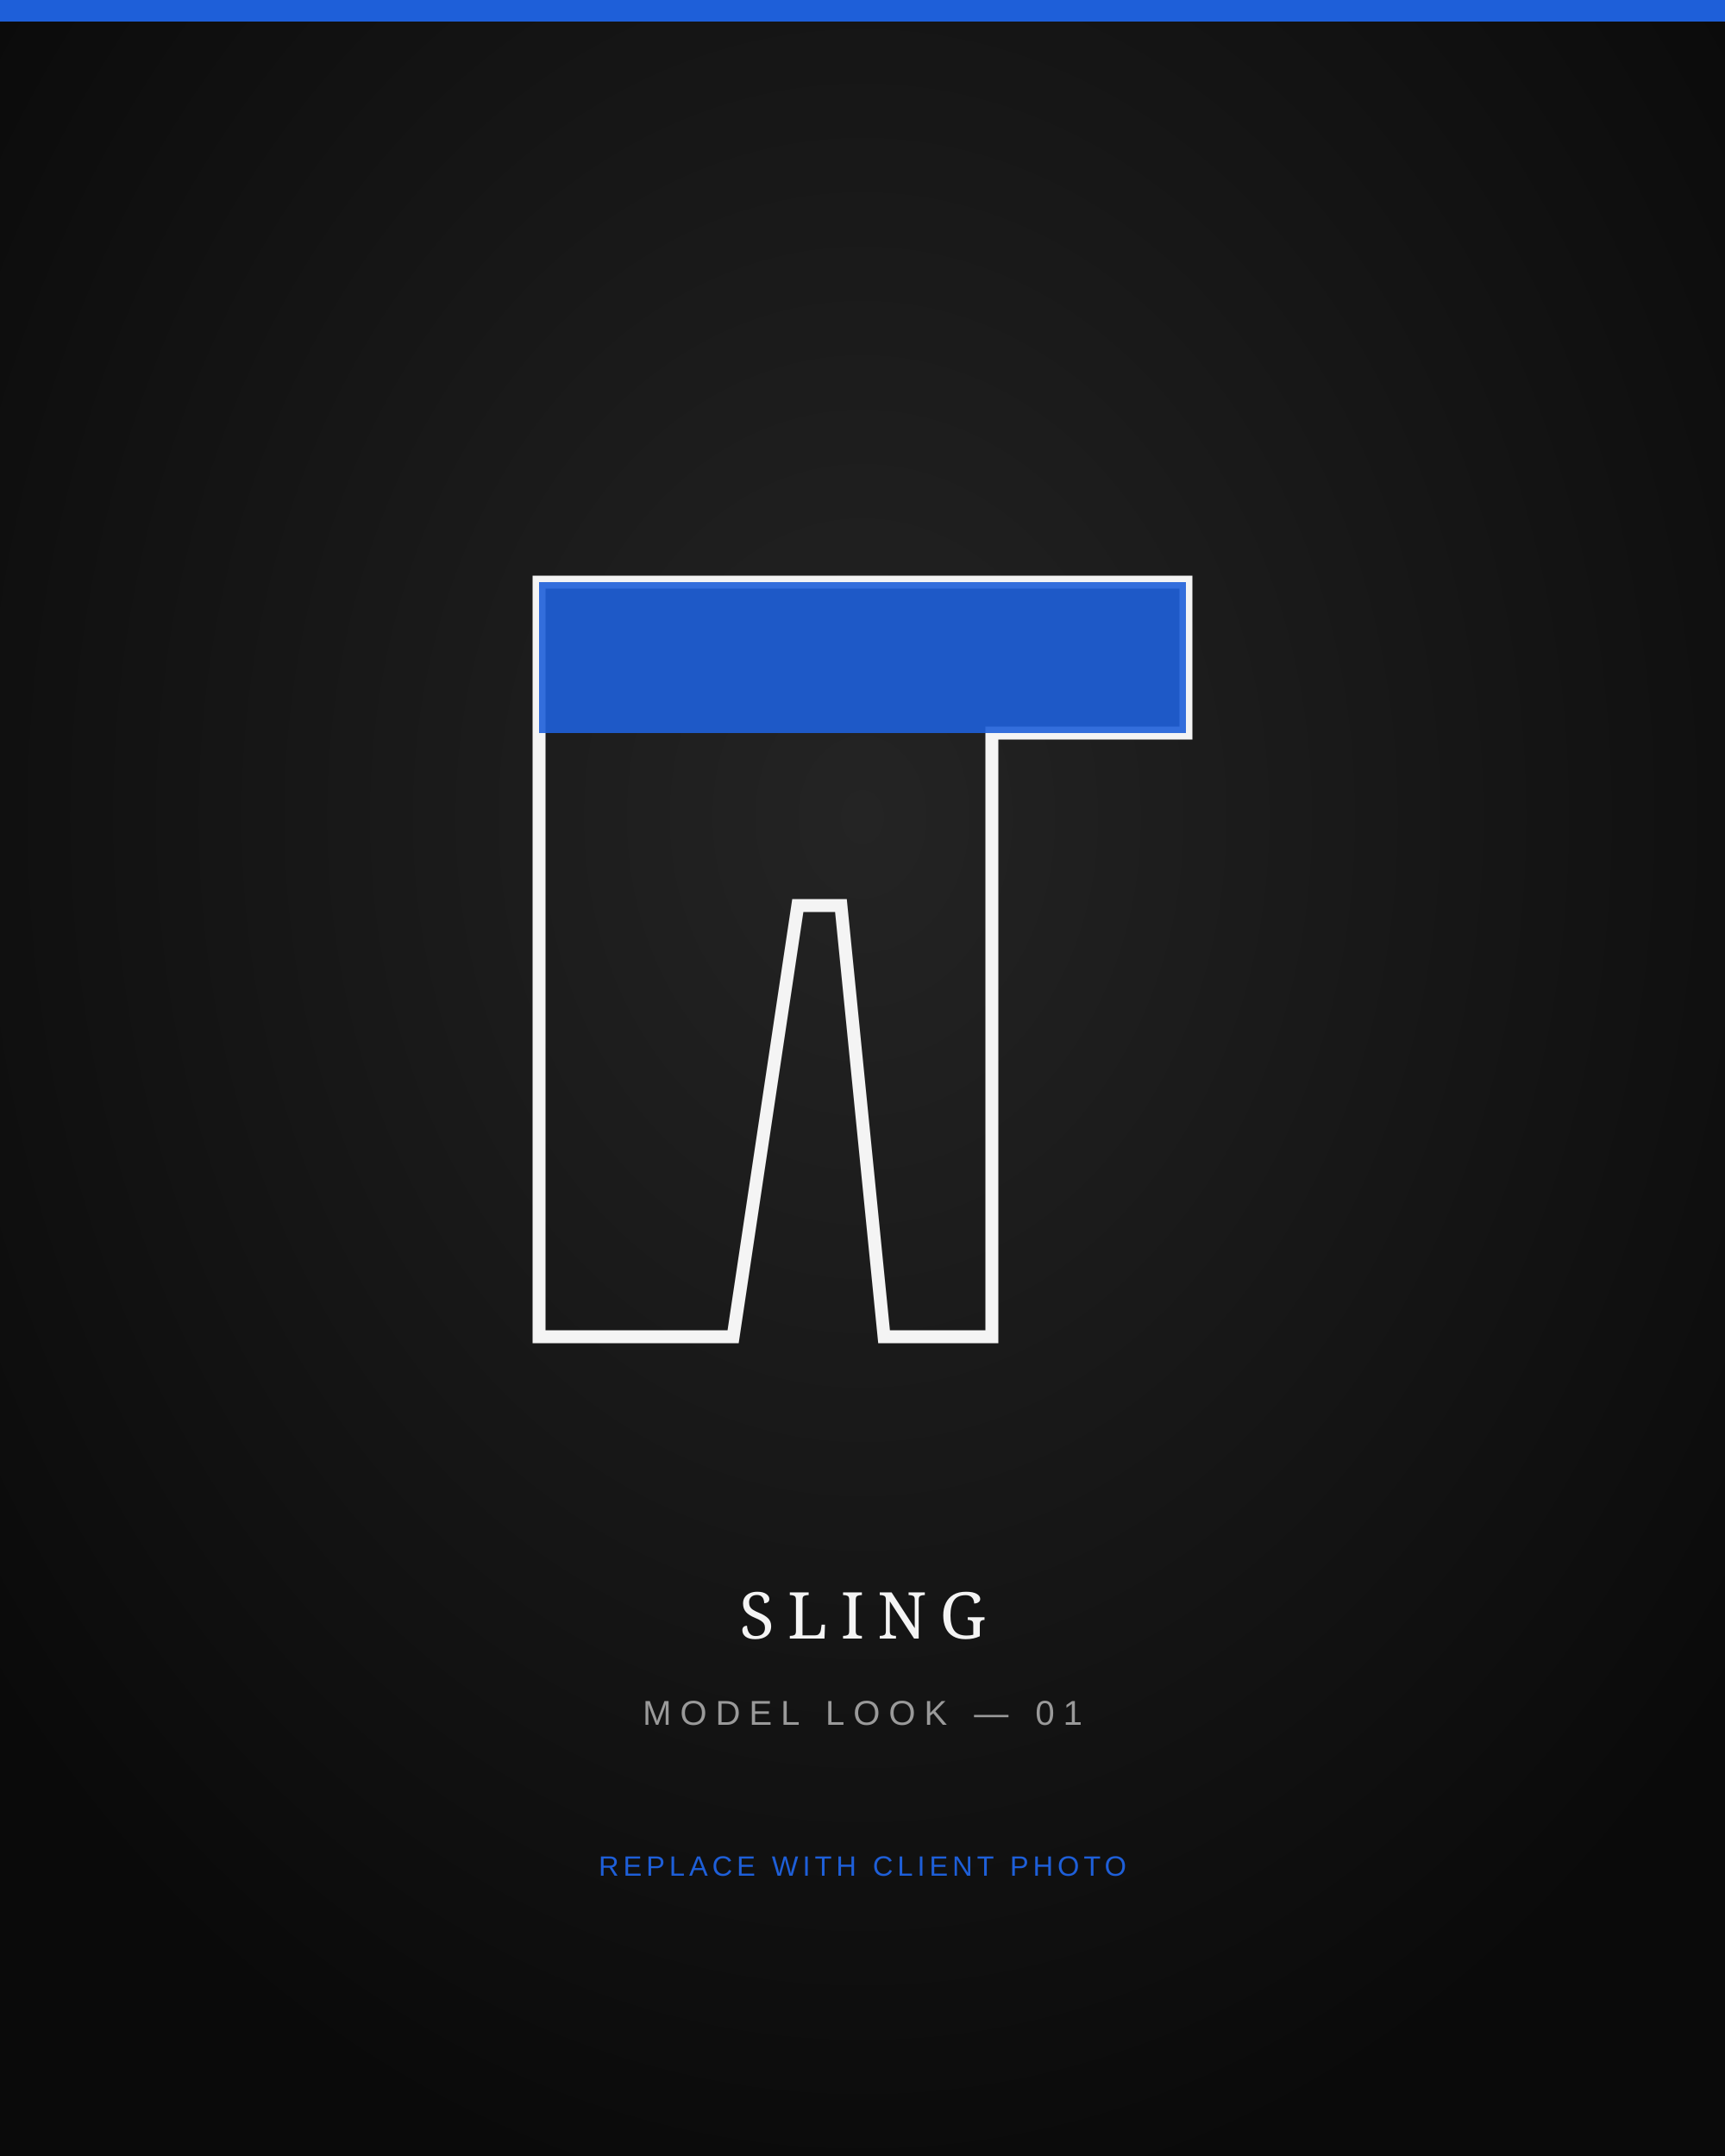
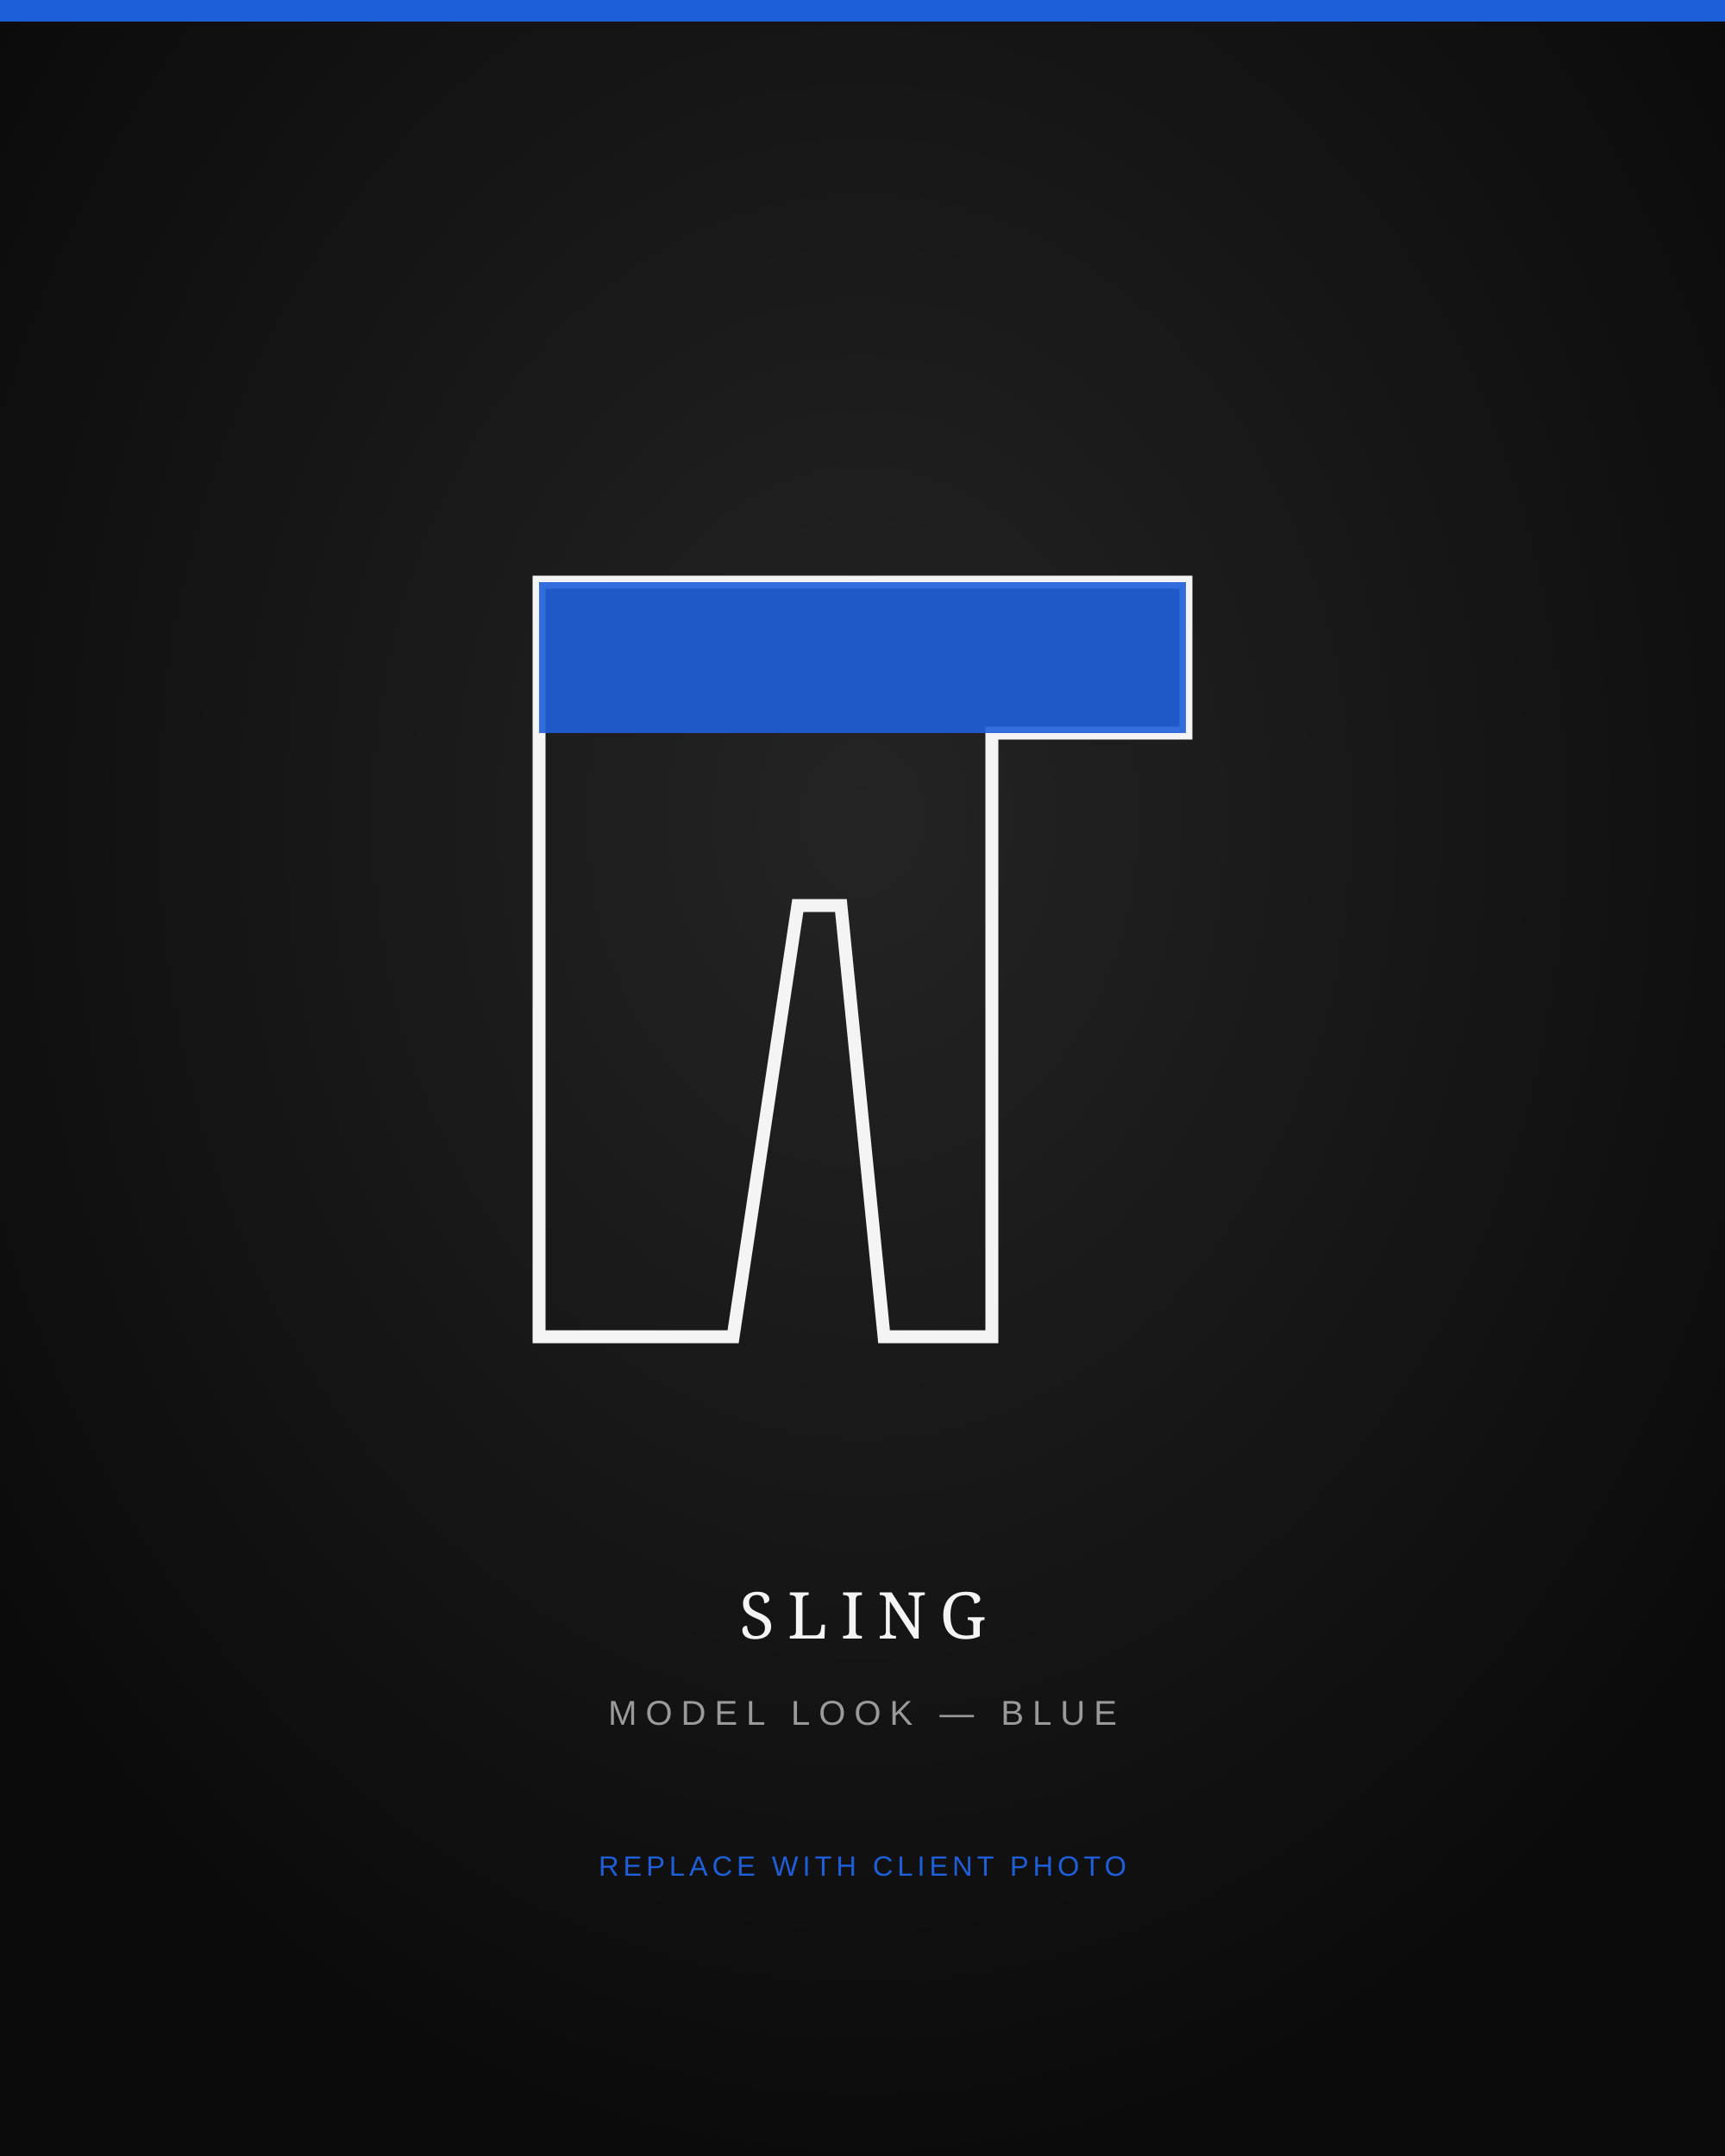
<svg xmlns="http://www.w3.org/2000/svg" viewBox="0 0 800 1000">
  <defs>
    <radialGradient id="glow1" cx="50%" cy="38%" r="65%">
      <stop offset="0%" stop-color="#242424" />
      <stop offset="100%" stop-color="#0a0a0a" />
    </radialGradient>
  </defs>
  <rect width="800" height="1000" fill="url(#glow1)" />
  <rect x="0" y="0" width="800" height="10" fill="#1e5fd9" />
  <g transform="translate(400,430)">
    <path d="M-150,-160 L150,-160 L150,-90 L60,-90 L60,190 L10,190 L-10,-10 L-30,-10 L-60,190 L-150,190 Z" fill="none" stroke="#f4f4f4" stroke-width="6" />
    <path d="M-150,-160 L150,-160 L150,-90 L-150,-90 Z" fill="#1e5fd9" opacity="0.9" />
  </g>
  <text x="400" y="760" text-anchor="middle" fill="#f4f4f4" font-family="Georgia, serif" font-size="30" letter-spacing="6">SLING</text>
-   <text x="400" y="800" text-anchor="middle" fill="#9a9a9a" font-family="Arial, sans-serif" font-size="16" letter-spacing="4">MODEL LOOK — 01</text>
+   <text x="400" y="800" text-anchor="middle" fill="#9a9a9a" font-family="Arial, sans-serif" font-size="16" letter-spacing="4">MODEL LOOK — BLUE</text>
  <text x="400" y="870" text-anchor="middle" fill="#1e5fd9" font-family="Arial, sans-serif" font-size="13" letter-spacing="2">REPLACE WITH CLIENT PHOTO</text>
</svg>
